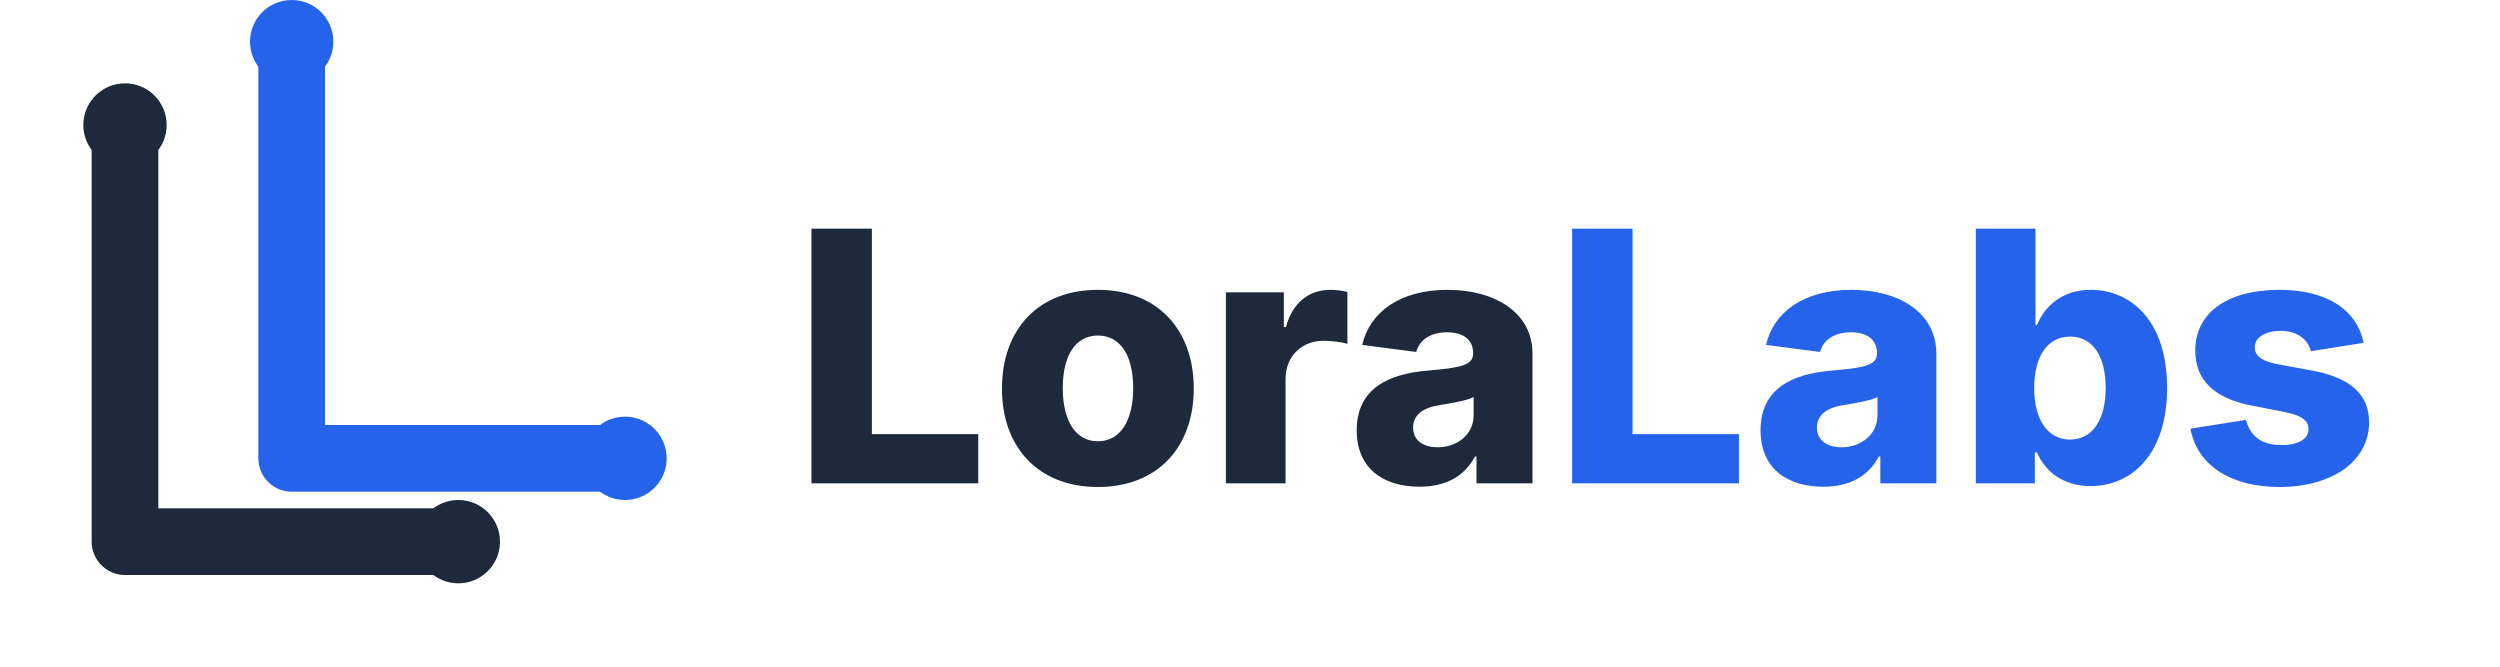
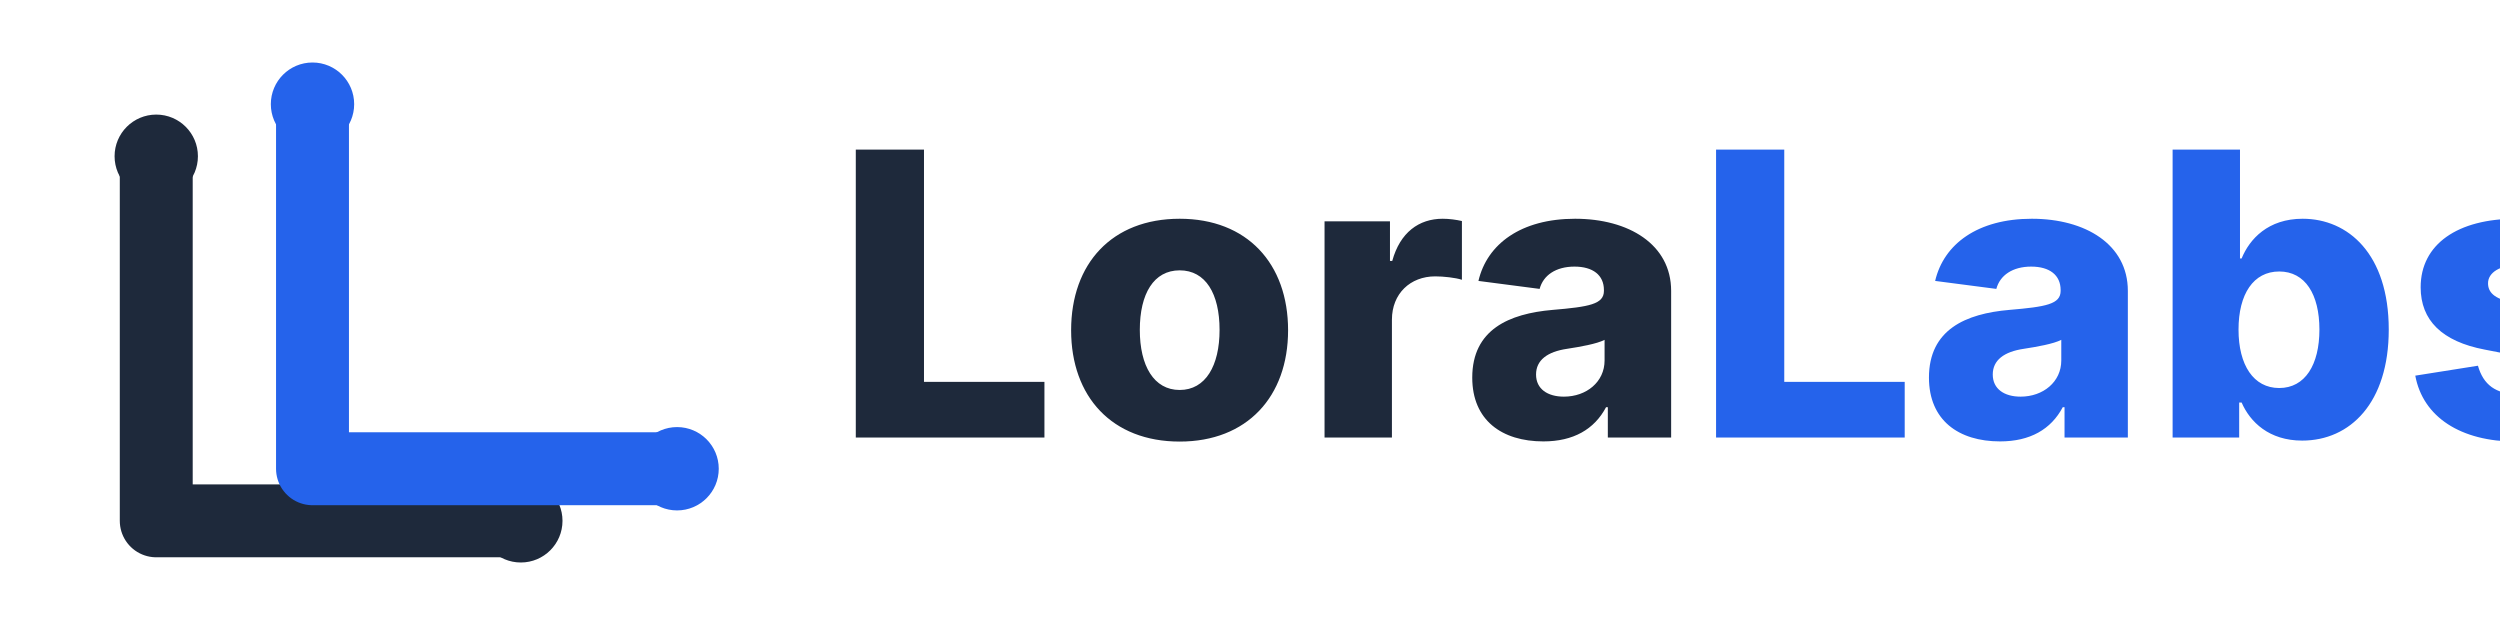
- <svg xmlns="http://www.w3.org/2000/svg" width="300" height="80" viewBox="0 0 300 80" fill="none">
-   <path d="M15 15 V 65 H 55" stroke="#1E293B" stroke-width="8" stroke-linecap="round" stroke-linejoin="round" />
-   <circle cx="15" cy="15" r="5" fill="#1E293B" />
-   <circle cx="55" cy="65" r="5" fill="#1E293B" />
-   <path d="M35 5 V 55 H 75" stroke="#2563EB" stroke-width="8" stroke-linecap="round" stroke-linejoin="round" />
-   <circle cx="35" cy="5" r="5" fill="#2563EB" />
-   <circle cx="75" cy="55" r="5" fill="#2563EB" />
-   <text x="95" y="58" font-family="'Inter', sans-serif" font-weight="800" font-size="42" fill="#1E293B">Lora<tspan fill="#2563EB">Labs</tspan>
+ <svg xmlns="http://www.w3.org/2000/svg" width="240" height="60" viewBox="0 0 240 60" fill="none">
+   <g transform="translate(5, 5)">
+     <path d="M10 10 V 45 H 45" stroke="#1E293B" stroke-width="7" stroke-linecap="round" stroke-linejoin="round" />
+     <circle cx="10" cy="10" r="4" fill="#1E293B" />
+     <circle cx="45" cy="45" r="4" fill="#1E293B" />
+     <path d="M25 5 V 40 H 60" stroke="#2563EB" stroke-width="7" stroke-linecap="round" stroke-linejoin="round" />
+     <circle cx="25" cy="5" r="4" fill="#2563EB" />
+     <circle cx="60" cy="40" r="4" fill="#2563EB" />
+   </g>
+   <text x="80" y="42" font-family="'Inter', -apple-system, BlinkMacSystemFont, 'Segoe UI', Roboto, Helvetica, Arial, sans-serif" font-weight="800" font-size="38" fill="#1E293B">
+     Lora<tspan fill="#2563EB">Labs</tspan>
  </text>
</svg>
